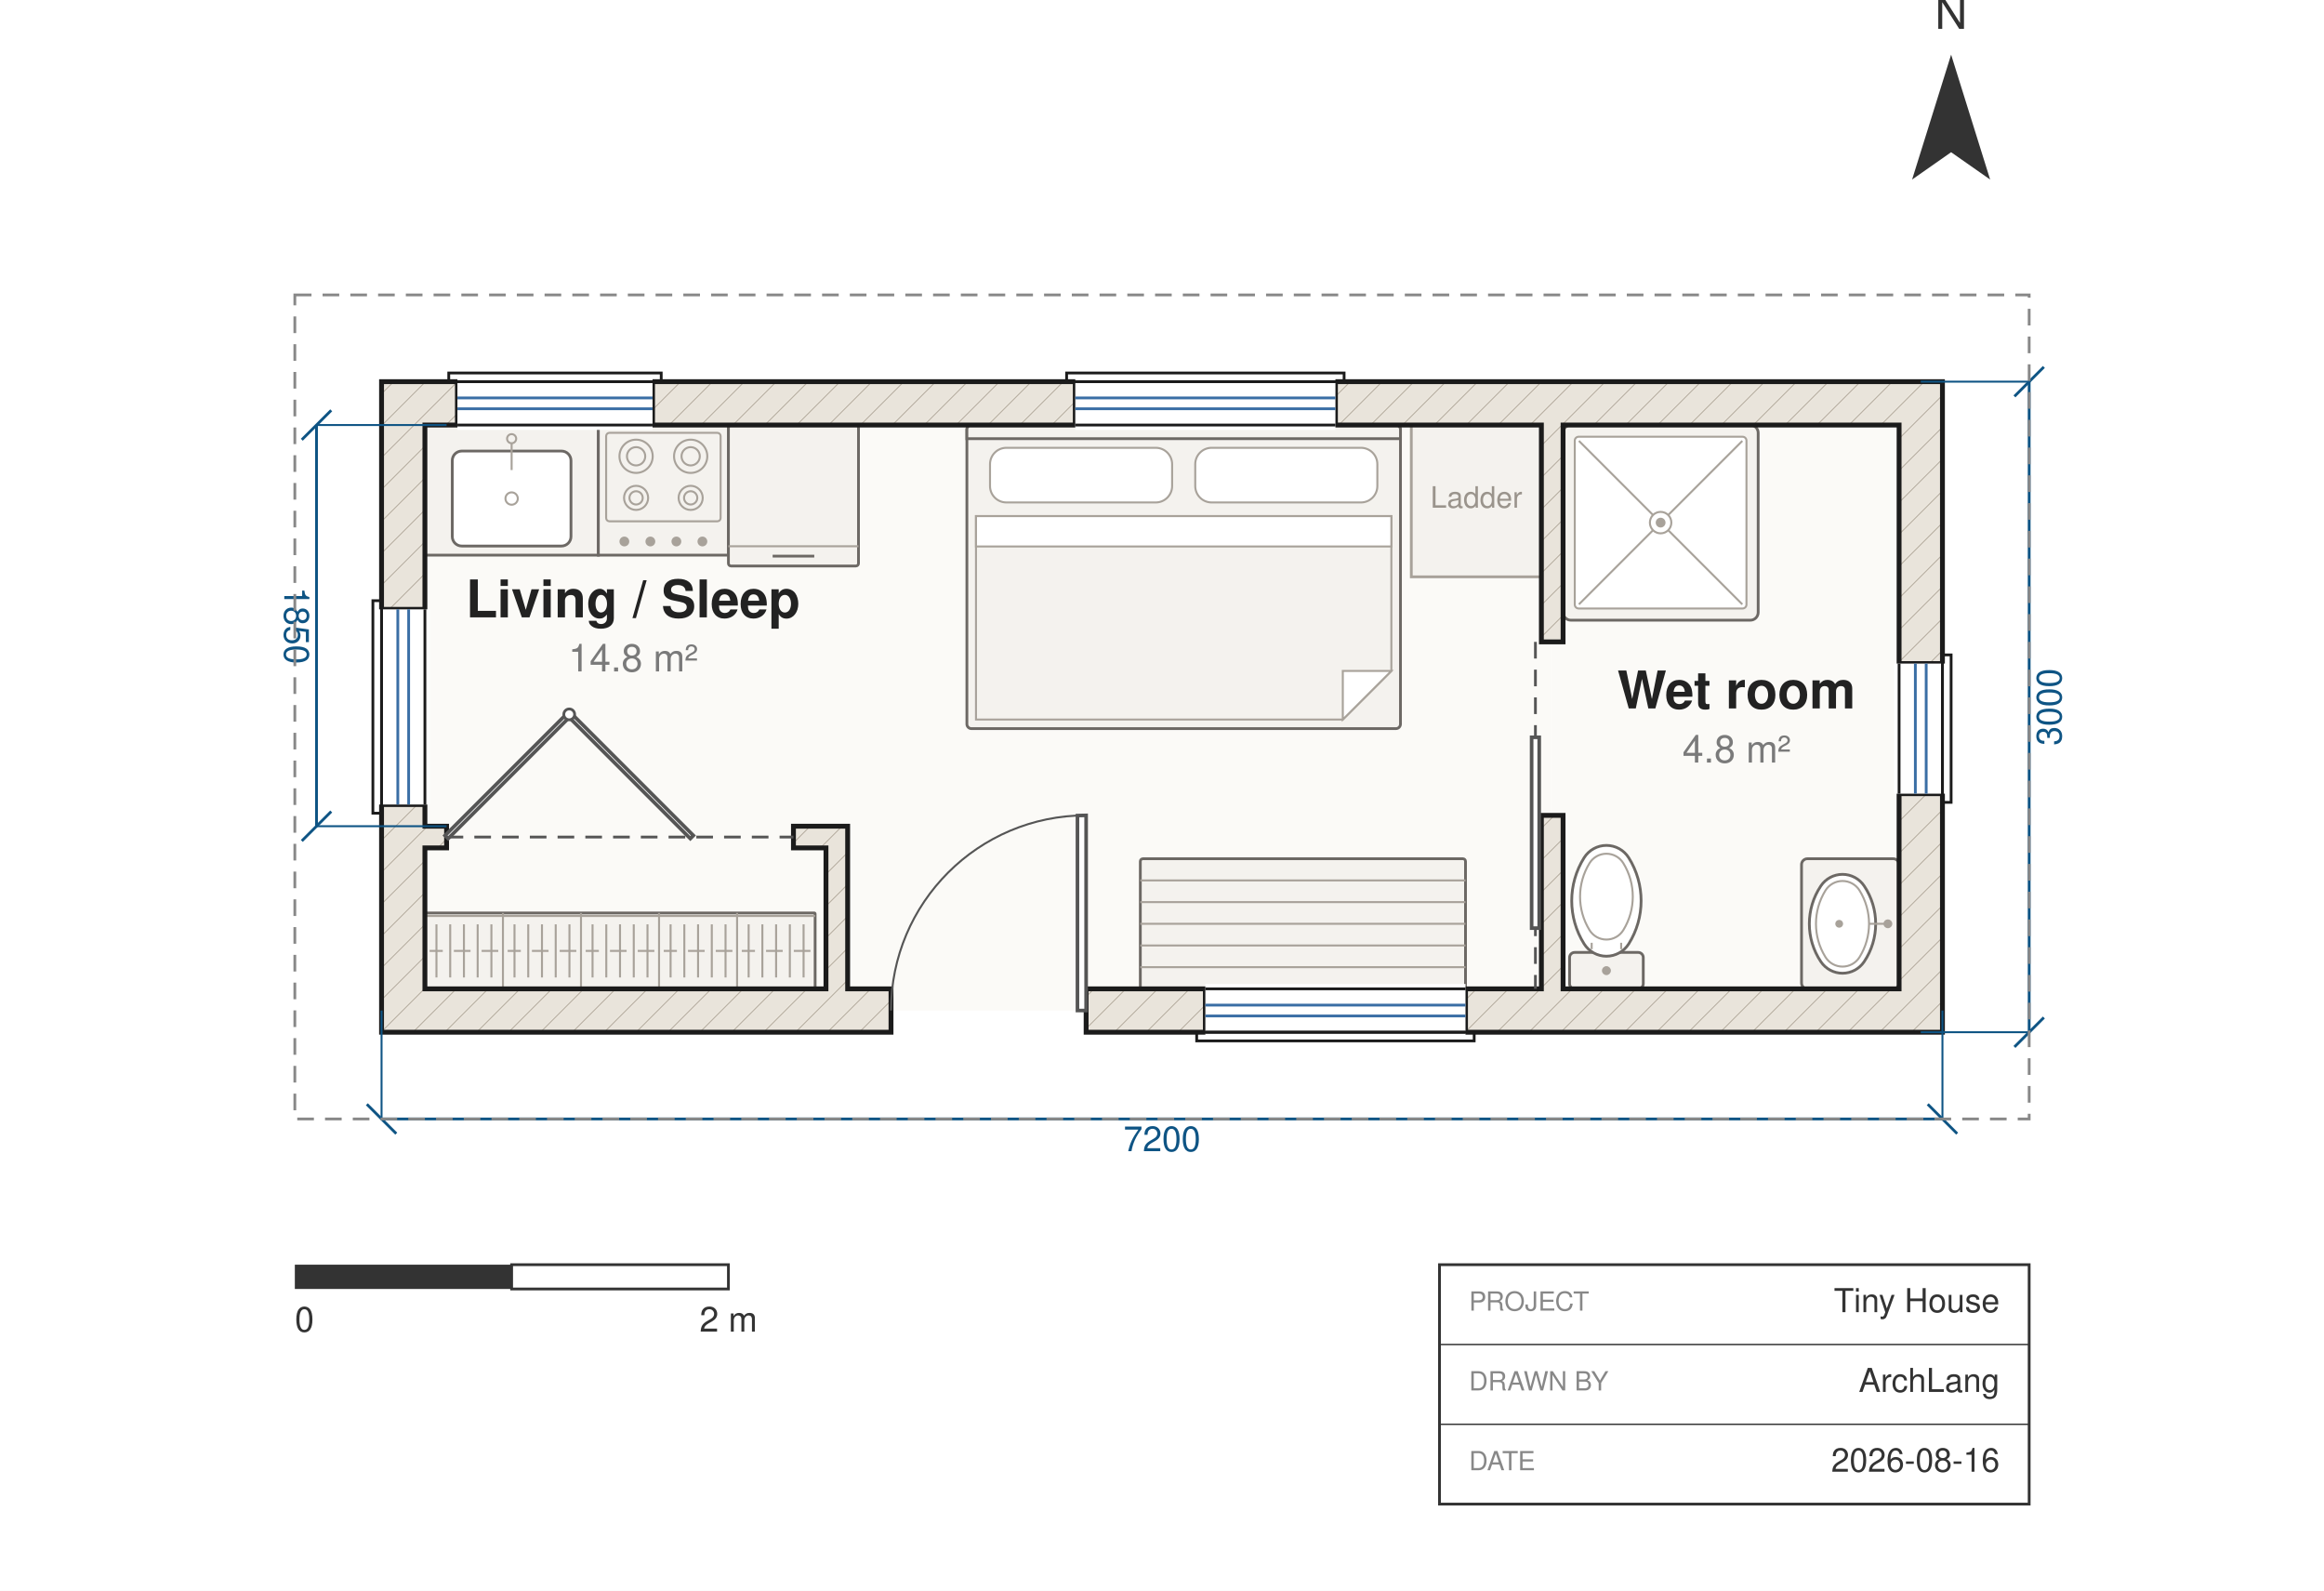
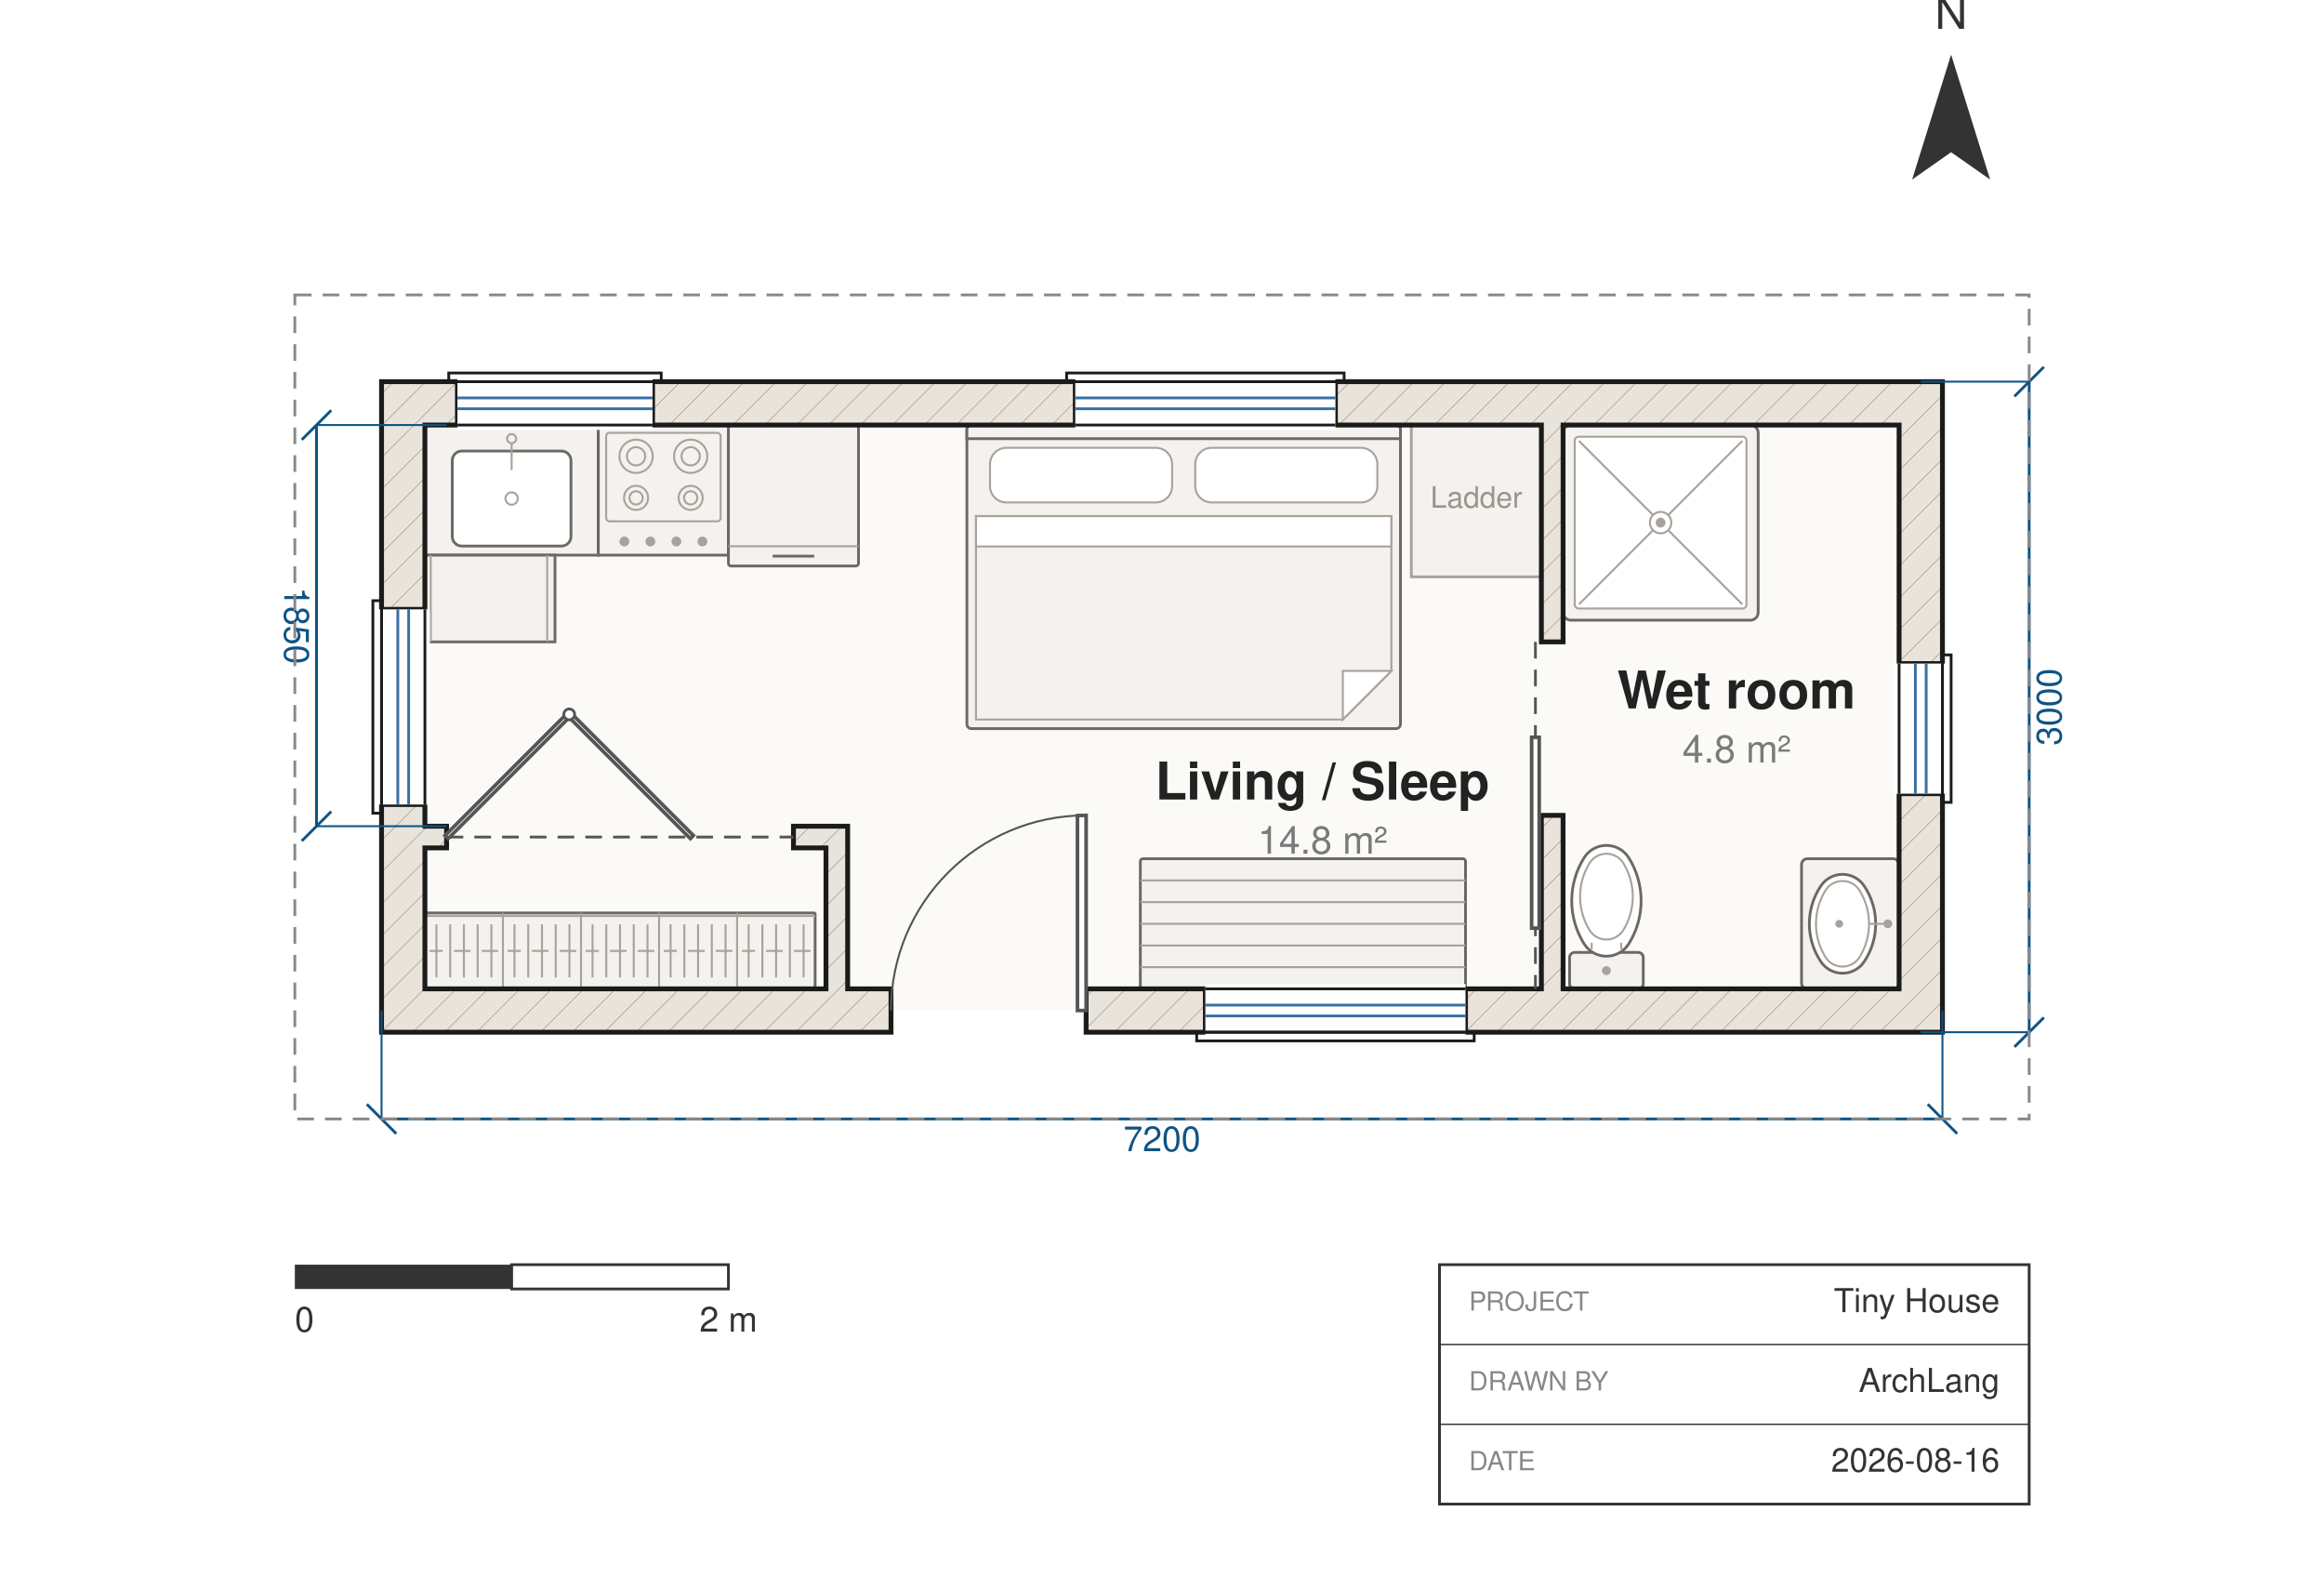
<svg xmlns="http://www.w3.org/2000/svg" viewBox="-1860 -1860 10720 7336" font-family="Helvetica, Arial, sans-serif">
  <defs>
    <pattern id="poche" patternUnits="userSpaceOnUse" width="104" height="104" patternTransform="rotate(45)">
      <rect width="104" height="104" fill="#e9e4db" />
      <line x1="0" y1="0" x2="0" y2="104" stroke="#b9b1a4" stroke-width="8.96" />
    </pattern>
  </defs>
  <rect x="-1860" y="-1860" width="10720" height="7336" fill="#ffffff" />
  <g id="A-FLOR">
    <polygon points="0,0 5300,0 5300,2800 0,2800" fill="#fbfaf7" />
    <polygon points="5300,0 7000,0 7000,2800 5300,2800" fill="#fbfaf7" />
  </g>
  <g id="A-FURN">
    <polygon points="100,100 900,100 900,700 100,700" fill="#f4f2ee" stroke="#6c6864" stroke-width="12.8" />
    <path d="M 270.05,220 L 729.95,220 A 43.8 43.8 0 0 1 773.75,263.8 L 773.75,614.2 A 43.8 43.8 0 0 1 729.95,658 L 270.05,658 A 43.8 43.8 0 0 1 226.25,614.2 L 226.25,263.8 A 43.8 43.8 0 0 1 270.05,220 Z" fill="#ffffff" stroke="#6c6864" stroke-width="12.8" />
    <circle cx="500" cy="439" r="28.47" fill="#ffffff" stroke="#a8a29a" stroke-width="9.24" />
    <circle cx="500" cy="163" r="21" fill="none" stroke="#a8a29a" stroke-width="9.24" />
    <line x1="500" y1="184" x2="500" y2="307.6" stroke="#a8a29a" stroke-width="9.24" />
    <polygon points="900,100 1500,100 1500,700 900,700" fill="#f4f2ee" stroke="#6c6864" stroke-width="12.8" />
    <path d="M 951,136 L 1449,136 A 15 15 0 0 1 1464,151 L 1464,529 A 15 15 0 0 1 1449,544 L 951,544 A 15 15 0 0 1 936,529 L 936,151 A 15 15 0 0 1 951,136 Z" fill="none" stroke="#a8a29a" stroke-width="9.24" />
    <circle cx="1074.12" cy="244.12" r="76.7" fill="none" stroke="#a8a29a" stroke-width="9.24" />
    <circle cx="1074.12" cy="244.12" r="42.19" fill="none" stroke="#a8a29a" stroke-width="9.24" />
    <circle cx="1325.88" cy="244.12" r="76.7" fill="none" stroke="#a8a29a" stroke-width="9.24" />
    <circle cx="1325.88" cy="244.12" r="42.19" fill="none" stroke="#a8a29a" stroke-width="9.24" />
    <circle cx="1074.12" cy="435.88" r="55.61" fill="none" stroke="#a8a29a" stroke-width="9.24" />
    <circle cx="1074.12" cy="435.88" r="30.59" fill="none" stroke="#a8a29a" stroke-width="9.24" />
    <circle cx="1325.88" cy="435.88" r="55.61" fill="none" stroke="#a8a29a" stroke-width="9.24" />
    <circle cx="1325.88" cy="435.88" r="30.59" fill="none" stroke="#a8a29a" stroke-width="9.24" />
    <circle cx="1020" cy="637" r="18" fill="#a8a29a" stroke="#a8a29a" stroke-width="9.24" />
    <circle cx="1140" cy="637" r="18" fill="#a8a29a" stroke="#a8a29a" stroke-width="9.24" />
    <circle cx="1260" cy="637" r="18" fill="#a8a29a" stroke="#a8a29a" stroke-width="9.24" />
    <circle cx="1380" cy="637" r="18" fill="#a8a29a" stroke="#a8a29a" stroke-width="9.24" />
    <path d="M 1512,100 L 2088,100 A 12 12 0 0 1 2100,112 L 2100,738 A 12 12 0 0 1 2088,750 L 1512,750 A 12 12 0 0 1 1500,738 L 1500,112 A 12 12 0 0 1 1512,100 Z" fill="#f4f2ee" stroke="#6c6864" stroke-width="12.8" />
    <line x1="1500" y1="659" x2="2100" y2="659" stroke="#a8a29a" stroke-width="9.24" />
    <line x1="1704" y1="704.5" x2="1896" y2="704.5" stroke="#6c6864" stroke-width="12.8" />
+     <polygon points="100,1100 100,700 700,700 700,1100" fill="#f4f2ee" stroke="#6c6864" stroke-width="12.8" />
+     <line x1="127" y1="1100" x2="127" y2="700" stroke="#a8a29a" stroke-width="9.24" />
+     <line x1="664" y1="1100" x2="664" y2="700" stroke="#a8a29a" stroke-width="9.24" />
    <path d="M 5386,100 L 6214,100 A 36 36 0 0 1 6250,136 L 6250,964 A 36 36 0 0 1 6214,1000 L 5386,1000 A 36 36 0 0 1 5350,964 L 5350,136 A 36 36 0 0 1 5386,100 Z" fill="#f4f2ee" stroke="#6c6864" stroke-width="12.8" />
    <path d="M 5422,154 L 6178,154 A 18 18 0 0 1 6196,172 L 6196,928 A 18 18 0 0 1 6178,946 L 5422,946 A 18 18 0 0 1 5404,928 L 5404,172 A 18 18 0 0 1 5422,154 Z" fill="#ffffff" stroke="#a8a29a" stroke-width="9.24" />
    <line x1="5423.09" y1="173.09" x2="5765" y2="515" stroke="#a8a29a" stroke-width="9.24" />
    <line x1="6176.91" y1="173.09" x2="5835" y2="515" stroke="#a8a29a" stroke-width="9.24" />
    <line x1="6176.91" y1="926.91" x2="5835" y2="585" stroke="#a8a29a" stroke-width="9.24" />
    <line x1="5423.09" y1="926.91" x2="5765" y2="585" stroke="#a8a29a" stroke-width="9.24" />
    <circle cx="5800" cy="550" r="49.5" fill="none" stroke="#a8a29a" stroke-width="9.24" />
    <circle cx="5800" cy="550" r="18" fill="#a8a29a" stroke="#a8a29a" stroke-width="9.24" />
    <path d="M 5696.48,2700 L 5403.52,2700 A 23.52 23.52 0 0 1 5380,2676.48 L 5380,2555.52 A 23.52 23.52 0 0 1 5403.52,2532 L 5696.48,2532 A 23.52 23.52 0 0 1 5720,2555.52 L 5720,2676.48 A 23.52 23.52 0 0 1 5696.48,2700 Z" fill="#f4f2ee" stroke="#6c6864" stroke-width="12.8" />
    <path d="M 5550,2038.5 A 121.51 121.51 0 0 1 5652.98,2095.52 A 373.97 373.97 0 0 1 5652.98,2492.48 A 121.51 121.51 0 0 1 5550,2549.5 A 121.51 121.51 0 0 1 5447.02,2492.48 A 373.97 373.97 0 0 1 5447.02,2095.52 A 121.51 121.51 0 0 1 5550,2038.5 Z" fill="#ffffff" stroke="#6c6864" stroke-width="12.8" />
    <path d="M 5550,2076.9 A 91.53 91.53 0 0 1 5627.99,2120.51 A 294.71 294.71 0 0 1 5627.99,2429.09 A 91.53 91.53 0 0 1 5550,2472.7 A 91.53 91.53 0 0 1 5472.01,2429.09 A 294.71 294.71 0 0 1 5472.01,2120.51 A 91.53 91.53 0 0 1 5550,2076.9 Z" fill="#ffffff" stroke="#a8a29a" stroke-width="9.24" />
    <line x1="5618" y1="2517.18" x2="5618" y2="2487.52" stroke="#a8a29a" stroke-width="9.24" />
    <line x1="5482" y1="2517.18" x2="5482" y2="2487.52" stroke="#a8a29a" stroke-width="9.24" />
    <circle cx="5550" cy="2616" r="16" fill="#a8a29a" stroke="#a8a29a" stroke-width="9.24" />
    <path d="M 6900,2127 L 6900,2673 A 27 27 0 0 1 6873,2700 L 6477,2700 A 27 27 0 0 1 6450,2673 L 6450,2127 A 27 27 0 0 1 6477,2100 L 6873,2100 A 27 27 0 0 1 6900,2127 Z" fill="#f4f2ee" stroke="#6c6864" stroke-width="12.8" />
    <path d="M 6639,2628 A 120.17 120.17 0 0 1 6539.21,2574.79 A 313.68 313.68 0 0 1 6539.21,2225.21 A 120.17 120.17 0 0 1 6639,2172 A 120.17 120.17 0 0 1 6738.79,2225.21 A 313.68 313.68 0 0 1 6738.79,2574.79 A 120.17 120.17 0 0 1 6639,2628 Z" fill="#ffffff" stroke="#6c6864" stroke-width="12.8" />
    <path d="M 6639,2597.4 A 92.52 92.52 0 0 1 6560.37,2553.63 A 291.54 291.54 0 0 1 6560.37,2246.37 A 92.52 92.52 0 0 1 6639,2202.6 A 92.52 92.52 0 0 1 6717.63,2246.37 A 291.54 291.54 0 0 1 6717.63,2553.63 A 92.52 92.52 0 0 1 6639,2597.4 Z" fill="#ffffff" stroke="#a8a29a" stroke-width="9.24" />
    <circle cx="6848.25" cy="2400" r="15.75" fill="#a8a29a" stroke="#a8a29a" stroke-width="9.24" />
    <line x1="6848.25" y1="2400" x2="6760.5" y2="2400" stroke="#a8a29a" stroke-width="9.24" />
    <circle cx="6623.7" cy="2400" r="13.5" fill="#a8a29a" stroke="#a8a29a" stroke-width="9.24" />
    <path d="M 2621,100 L 4579,100 A 21 21 0 0 1 4600,121 L 4600,1479 A 21 21 0 0 1 4579,1500 L 2621,1500 A 21 21 0 0 1 2600,1479 L 2600,121 A 21 21 0 0 1 2621,100 Z" fill="#f4f2ee" stroke="#6c6864" stroke-width="12.8" />
    <path d="M 2621,100 L 4579,100 A 21 21 0 0 1 4600,121 L 4600,163 L 2600,163 L 2600,121 A 21 21 0 0 1 2621,100 Z" fill="#f4f2ee" stroke="#6c6864" stroke-width="12.8" />
    <path d="M 2782.27,205 L 3471.07,205 A 75.6 75.6 0 0 1 3546.67,280.6 L 3546.67,381.4 A 75.6 75.6 0 0 1 3471.07,457 L 2782.27,457 A 75.6 75.6 0 0 1 2706.67,381.4 L 2706.67,280.6 A 75.6 75.6 0 0 1 2782.27,205 Z" fill="#ffffff" stroke="#a8a29a" stroke-width="9.24" />
    <path d="M 3728.93,205 L 4417.73,205 A 75.6 75.6 0 0 1 4493.33,280.6 L 4493.33,381.4 A 75.6 75.6 0 0 1 4417.73,457 L 3728.93,457 A 75.6 75.6 0 0 1 3653.33,381.4 L 3653.33,280.6 A 75.6 75.6 0 0 1 3728.93,205 Z" fill="#ffffff" stroke="#a8a29a" stroke-width="9.24" />
    <polygon points="2642,520 4558,520 4558,1234 4334,1458 2642,1458" fill="#f4f2ee" stroke="#a8a29a" stroke-width="9.24" />
    <polygon points="2642,520 4558,520 4558,660 2642,660" fill="#ffffff" stroke="#a8a29a" stroke-width="9.24" />
    <polygon points="4558,1234 4334,1458 4334,1234" fill="#ffffff" stroke="#a8a29a" stroke-width="9.24" />
    <path d="M 3412,2100 L 4888,2100 A 12 12 0 0 1 4900,2112 L 4900,2688 A 12 12 0 0 1 4888,2700 L 3412,2700 A 12 12 0 0 1 3400,2688 L 3400,2112 A 12 12 0 0 1 3412,2100 Z" fill="#f4f2ee" stroke="#6c6864" stroke-width="12.8" />
    <line x1="3400" y1="2200" x2="4900" y2="2200" stroke="#a8a29a" stroke-width="9.24" />
    <line x1="3400" y1="2300" x2="4900" y2="2300" stroke="#a8a29a" stroke-width="9.24" />
    <line x1="3400" y1="2400" x2="4900" y2="2400" stroke="#a8a29a" stroke-width="9.24" />
    <line x1="3400" y1="2500" x2="4900" y2="2500" stroke="#a8a29a" stroke-width="9.24" />
    <line x1="3400" y1="2600" x2="4900" y2="2600" stroke="#a8a29a" stroke-width="9.24" />
    <path d="M 1896.5,2700 L 103.5,2700 A 3.5 3.5 0 0 1 100,2696.5 L 100,2353.5 A 3.5 3.5 0 0 1 103.5,2350 L 1896.5,2350 A 3.5 3.5 0 0 1 1900,2353.5 L 1900,2696.5 A 3.5 3.5 0 0 1 1896.5,2700 Z" fill="#f4f2ee" stroke="#6c6864" stroke-width="12.8" />
    <line x1="1900" y1="2364" x2="100" y2="2364" stroke="#a8a29a" stroke-width="9.24" />
    <line x1="1540" y1="2700" x2="1540" y2="2350" stroke="#a8a29a" stroke-width="9.24" />
    <line x1="1180" y1="2700" x2="1180" y2="2350" stroke="#a8a29a" stroke-width="9.24" />
    <line x1="820" y1="2700" x2="820" y2="2350" stroke="#a8a29a" stroke-width="9.24" />
    <line x1="460" y1="2700" x2="460" y2="2350" stroke="#a8a29a" stroke-width="9.24" />
    <line x1="1878.4" y1="2525" x2="1561.6" y2="2525" stroke="#a8a29a" stroke-width="9.24" stroke-dasharray="76.8 51.2" />
    <line x1="1846.72" y1="2647.5" x2="1846.72" y2="2402.5" stroke="#a8a29a" stroke-width="9.24" />
    <line x1="1783.36" y1="2647.5" x2="1783.36" y2="2402.5" stroke="#a8a29a" stroke-width="9.24" />
    <line x1="1720" y1="2647.5" x2="1720" y2="2402.5" stroke="#a8a29a" stroke-width="9.24" />
    <line x1="1656.64" y1="2647.5" x2="1656.64" y2="2402.5" stroke="#a8a29a" stroke-width="9.24" />
    <line x1="1593.28" y1="2647.5" x2="1593.28" y2="2402.5" stroke="#a8a29a" stroke-width="9.24" />
    <line x1="1518.4" y1="2525" x2="1201.6" y2="2525" stroke="#a8a29a" stroke-width="9.24" stroke-dasharray="76.8 51.2" />
    <line x1="1486.72" y1="2647.5" x2="1486.72" y2="2402.5" stroke="#a8a29a" stroke-width="9.24" />
    <line x1="1423.36" y1="2647.5" x2="1423.36" y2="2402.5" stroke="#a8a29a" stroke-width="9.24" />
    <line x1="1360" y1="2647.5" x2="1360" y2="2402.5" stroke="#a8a29a" stroke-width="9.24" />
    <line x1="1296.64" y1="2647.5" x2="1296.64" y2="2402.5" stroke="#a8a29a" stroke-width="9.24" />
    <line x1="1233.28" y1="2647.5" x2="1233.28" y2="2402.5" stroke="#a8a29a" stroke-width="9.24" />
    <line x1="1158.4" y1="2525" x2="841.6" y2="2525" stroke="#a8a29a" stroke-width="9.24" stroke-dasharray="76.8 51.2" />
    <line x1="1126.72" y1="2647.5" x2="1126.72" y2="2402.5" stroke="#a8a29a" stroke-width="9.24" />
    <line x1="1063.36" y1="2647.5" x2="1063.36" y2="2402.5" stroke="#a8a29a" stroke-width="9.24" />
    <line x1="1000" y1="2647.5" x2="1000" y2="2402.5" stroke="#a8a29a" stroke-width="9.24" />
    <line x1="936.64" y1="2647.5" x2="936.64" y2="2402.5" stroke="#a8a29a" stroke-width="9.24" />
    <line x1="873.28" y1="2647.5" x2="873.28" y2="2402.5" stroke="#a8a29a" stroke-width="9.24" />
    <line x1="798.4" y1="2525" x2="481.6" y2="2525" stroke="#a8a29a" stroke-width="9.24" stroke-dasharray="76.8 51.2" />
    <line x1="766.72" y1="2647.5" x2="766.72" y2="2402.5" stroke="#a8a29a" stroke-width="9.24" />
    <line x1="703.36" y1="2647.5" x2="703.36" y2="2402.5" stroke="#a8a29a" stroke-width="9.24" />
    <line x1="640" y1="2647.5" x2="640" y2="2402.5" stroke="#a8a29a" stroke-width="9.24" />
    <line x1="576.64" y1="2647.5" x2="576.64" y2="2402.5" stroke="#a8a29a" stroke-width="9.24" />
    <line x1="513.28" y1="2647.5" x2="513.28" y2="2402.5" stroke="#a8a29a" stroke-width="9.24" />
    <line x1="438.4" y1="2525" x2="121.6" y2="2525" stroke="#a8a29a" stroke-width="9.24" stroke-dasharray="76.8 51.2" />
    <line x1="406.72" y1="2647.5" x2="406.72" y2="2402.5" stroke="#a8a29a" stroke-width="9.24" />
    <line x1="343.36" y1="2647.5" x2="343.36" y2="2402.5" stroke="#a8a29a" stroke-width="9.24" />
    <line x1="280" y1="2647.5" x2="280" y2="2402.5" stroke="#a8a29a" stroke-width="9.24" />
    <line x1="216.64" y1="2647.5" x2="216.64" y2="2402.5" stroke="#a8a29a" stroke-width="9.24" />
    <line x1="153.28" y1="2647.5" x2="153.28" y2="2402.5" stroke="#a8a29a" stroke-width="9.24" />
    <polygon points="4650,100 5250,100 5250,800 4650,800" fill="#f4f2ee" stroke="#a8a29a" stroke-width="12.8" />
    <text x="4950" y="450" font-size="136" fill="#9a948c" text-anchor="middle" dominant-baseline="central">Ladder</text>
  </g>
  <g id="A-WALL">
    <path d="M -100,-100 L 250,-100 L 250,100 L 100,100 L 100,950 L -100,950 Z M -100,1850 L 100,1850 L 100,1950 L 200,1950 L 200,2050 L 100,2050 L 100,2700 L 1950,2700 L 1950,2050 L 1800,2050 L 1800,1950 L 2050,1950 L 2050,2700 L 2250,2700 L 2250,2900 L -100,2900 Z M 1150,-100 L 3100,-100 L 3100,100 L 1150,100 Z M 3150,2700 L 3700,2700 L 3700,2900 L 3150,2900 Z M 4300,-100 L 7100,-100 L 7100,1200 L 6900,1200 L 6900,100 L 5350,100 L 5350,1100 L 5250,1100 L 5250,100 L 4300,100 Z M 4900,2700 L 5250,2700 L 5250,1900 L 5350,1900 L 5350,2700 L 6900,2700 L 6900,1800 L 7100,1800 L 7100,2900 L 4900,2900 Z" fill="url(#poche)" fill-rule="nonzero" />
    <path d="M -100,-100 L 250,-100 L 250,100 L 100,100 L 100,950 L -100,950 Z M -100,1850 L 100,1850 L 100,1950 L 200,1950 L 200,2050 L 100,2050 L 100,2700 L 1950,2700 L 1950,2050 L 1800,2050 L 1800,1950 L 2050,1950 L 2050,2700 L 2250,2700 L 2250,2900 L -100,2900 Z M 1150,-100 L 3100,-100 L 3100,100 L 1150,100 Z M 3150,2700 L 3700,2700 L 3700,2900 L 3150,2900 Z M 4300,-100 L 7100,-100 L 7100,1200 L 6900,1200 L 6900,100 L 5350,100 L 5350,1100 L 5250,1100 L 5250,100 L 4300,100 Z M 4900,2700 L 5250,2700 L 5250,1900 L 5350,1900 L 5350,2700 L 6900,2700 L 6900,1800 L 7100,1800 L 7100,2900 L 4900,2900 Z" fill="none" stroke="#1b1b1b" stroke-width="22.4" stroke-linejoin="miter" stroke-miterlimit="4" />
  </g>
  <g id="A-DOOR">
    <polygon points="3150,2700 2250,2700 2250,2900 3150,2900" fill="none" />
    <polygon points="3150,2800 3150,1900 3110,1900.89 3110,2800" fill="#ffffff" stroke="#555555" stroke-width="16.64" />
    <path d="M 3150,1900 A 900 900 0 0 0 2250,2800" fill="none" stroke="#555555" stroke-width="9.24" />
    <polygon points="5250,1100 5250,1900 5350,1900 5350,1100" fill="none" />
    <line x1="5222.5" y1="1100" x2="5222.5" y2="2700" stroke="#555555" stroke-width="12.8" stroke-dasharray="76.8 51.2" />
    <polygon points="5240,1540 5240,2420 5205,2420 5205,1540" fill="#ffffff" stroke="#555555" stroke-width="16.64" />
    <polygon points="200,2050 1800,2050 1800,1950 200,1950" fill="none" />
    <line x1="200" y1="2000" x2="1800" y2="2000" stroke="#555555" stroke-width="12.8" stroke-dasharray="76.8 51.2" />
    <polygon points="192.93,1992.93 758.61,1427.24 772.76,1441.39 207.07,2007.07" fill="#ffffff" stroke="#555555" stroke-width="16.64" />
    <polygon points="772.76,1427.24 1338.44,1992.93 1324.3,2007.07 758.61,1441.39" fill="#ffffff" stroke="#555555" stroke-width="16.64" />
    <circle cx="765.69" cy="1434.31" r="25" fill="#ffffff" stroke="#555555" stroke-width="12.8" />
  </g>
  <g id="A-GLAZ">
    <polygon points="250,122.4 1150,122.4 1150,-122.4 250,-122.4" fill="#ffffff" />
    <line x1="250" y1="100" x2="1150" y2="100" stroke="#1b1b1b" stroke-width="12.8" />
    <line x1="250" y1="-100" x2="1150" y2="-100" stroke="#1b1b1b" stroke-width="12.8" />
    <line x1="250" y1="25" x2="1150" y2="25" stroke="#3a6ea5" stroke-width="12.8" />
    <line x1="250" y1="-25" x2="1150" y2="-25" stroke="#3a6ea5" stroke-width="12.8" />
    <polygon points="210,-100 210,-140 1190,-140 1190,-100" fill="none" stroke="#1b1b1b" stroke-width="12.8" />
    <polygon points="3100,122.4 4300,122.4 4300,-122.4 3100,-122.4" fill="#ffffff" />
    <line x1="3100" y1="100" x2="4300" y2="100" stroke="#1b1b1b" stroke-width="12.8" />
    <line x1="3100" y1="-100" x2="4300" y2="-100" stroke="#1b1b1b" stroke-width="12.8" />
    <line x1="3100" y1="25" x2="4300" y2="25" stroke="#3a6ea5" stroke-width="12.8" />
    <line x1="3100" y1="-25" x2="4300" y2="-25" stroke="#3a6ea5" stroke-width="12.8" />
    <polygon points="3060,-100 3060,-140 4340,-140 4340,-100" fill="none" stroke="#1b1b1b" stroke-width="12.8" />
    <polygon points="122.4,1850 122.4,950 -122.4,950 -122.4,1850" fill="#ffffff" />
    <line x1="100" y1="1850" x2="100" y2="950" stroke="#1b1b1b" stroke-width="12.8" />
    <line x1="-100" y1="1850" x2="-100" y2="950" stroke="#1b1b1b" stroke-width="12.8" />
    <line x1="25" y1="1850" x2="25" y2="950" stroke="#3a6ea5" stroke-width="12.8" />
    <line x1="-25" y1="1850" x2="-25" y2="950" stroke="#3a6ea5" stroke-width="12.8" />
    <polygon points="-100,1890 -140,1890 -140,910 -100,910" fill="none" stroke="#1b1b1b" stroke-width="12.8" />
    <polygon points="4900,2677.6 3700,2677.6 3700,2922.4 4900,2922.4" fill="#ffffff" />
    <line x1="4900" y1="2700" x2="3700" y2="2700" stroke="#1b1b1b" stroke-width="12.8" />
    <line x1="4900" y1="2900" x2="3700" y2="2900" stroke="#1b1b1b" stroke-width="12.8" />
    <line x1="4900" y1="2775" x2="3700" y2="2775" stroke="#3a6ea5" stroke-width="12.8" />
    <line x1="4900" y1="2825" x2="3700" y2="2825" stroke="#3a6ea5" stroke-width="12.8" />
    <polygon points="4940,2900 4940,2940 3660,2940 3660,2900" fill="none" stroke="#1b1b1b" stroke-width="12.8" />
    <polygon points="6877.6,1200 6877.6,1800 7122.4,1800 7122.4,1200" fill="#ffffff" />
    <line x1="6900" y1="1200" x2="6900" y2="1800" stroke="#1b1b1b" stroke-width="12.8" />
    <line x1="7100" y1="1200" x2="7100" y2="1800" stroke="#1b1b1b" stroke-width="12.8" />
    <line x1="6975" y1="1200" x2="6975" y2="1800" stroke="#3a6ea5" stroke-width="12.8" />
    <line x1="7025" y1="1200" x2="7025" y2="1800" stroke="#3a6ea5" stroke-width="12.8" />
    <polygon points="7100,1160 7140,1160 7140,1840 7100,1840" fill="none" stroke="#1b1b1b" stroke-width="12.8" />
  </g>
  <g id="A-ANNO-TEXT">
-     <text x="1060" y="932" font-size="240" fill="#222222" text-anchor="middle" dominant-baseline="central" font-weight="600">Living / Sleep</text>
-     <text x="1060" y="1196" font-size="176" fill="#7a7a7a" text-anchor="middle" dominant-baseline="central">14.8 m²</text>
+     <text x="4240" y="1772" font-size="240" fill="#222222" text-anchor="middle" dominant-baseline="central" font-weight="600">Living / Sleep</text>
+     <text x="4240" y="2036" font-size="176" fill="#7a7a7a" text-anchor="middle" dominant-baseline="central">14.8 m²</text>
    <text x="6150" y="1352" font-size="240" fill="#222222" text-anchor="middle" dominant-baseline="central" font-weight="600">Wet room</text>
    <text x="6150" y="1616" font-size="176" fill="#7a7a7a" text-anchor="middle" dominant-baseline="central">4.8 m²</text>
  </g>
  <g id="A-ANNO-DIMS">
    <line x1="200" y1="100" x2="-400" y2="100" stroke="#0E5484" stroke-width="8.96" />
    <line x1="200" y1="1950" x2="-400" y2="1950" stroke="#0E5484" stroke-width="8.96" />
    <line x1="-400" y1="100" x2="-400" y2="1950" stroke="#0E5484" stroke-width="12.8" />
    <line x1="-467.88" y1="167.88" x2="-332.12" y2="32.12" stroke="#0E5484" stroke-width="12.8" />
    <line x1="-467.88" y1="2017.88" x2="-332.12" y2="1882.12" stroke="#0E5484" stroke-width="12.8" />
    <text x="-512" y="1025" font-size="160" fill="#0E5484" text-anchor="middle" dominant-baseline="central" transform="rotate(90 -512 1025)">1850</text>
    <line x1="-100" y1="2800" x2="-100" y2="3300" stroke="#0E5484" stroke-width="8.96" />
    <line x1="7100" y1="2800" x2="7100" y2="3300" stroke="#0E5484" stroke-width="8.96" />
    <line x1="-100" y1="3300" x2="7100" y2="3300" stroke="#0E5484" stroke-width="12.8" />
    <line x1="-32.12" y1="3367.88" x2="-167.88" y2="3232.12" stroke="#0E5484" stroke-width="12.8" />
    <line x1="7167.88" y1="3367.88" x2="7032.12" y2="3232.12" stroke="#0E5484" stroke-width="12.8" />
    <text x="3500" y="3412" font-size="160" fill="#0E5484" text-anchor="middle" dominant-baseline="central" transform="rotate(0 3500 3412)">7200</text>
    <line x1="7000" y1="2900" x2="7500" y2="2900" stroke="#0E5484" stroke-width="8.96" />
    <line x1="7000" y1="-100" x2="7500" y2="-100" stroke="#0E5484" stroke-width="8.96" />
    <line x1="7500" y1="2900" x2="7500" y2="-100" stroke="#0E5484" stroke-width="12.8" />
    <line x1="7567.88" y1="2832.12" x2="7432.12" y2="2967.88" stroke="#0E5484" stroke-width="12.8" />
    <line x1="7567.88" y1="-167.88" x2="7432.12" y2="-32.12" stroke="#0E5484" stroke-width="12.8" />
    <text x="7612" y="1400" font-size="160" fill="#0E5484" text-anchor="middle" dominant-baseline="central" transform="rotate(-90 7612 1400)">3000</text>
  </g>
  <g id="A-ROOF">
    <polygon points="-500,-500 7500,-500 7500,3300 -500,3300" fill="none" stroke="#888888" stroke-width="12.8" stroke-dasharray="76.8 51.2" />
  </g>
  <g>
    <polygon points="7140,-1608 6960,-1032 7140,-1158 7320,-1032" fill="#333333" transform="rotate(0 7140 -1248)" />
    <text x="7140" y="-1774.4" font-size="208" fill="#333333" text-anchor="middle" dominant-baseline="central">N</text>
  </g>
  <g>
    <rect x="-500" y="3972" width="1000" height="112" fill="#333333" />
    <rect x="500" y="3972" width="1000" height="112" fill="none" stroke="#333333" stroke-width="12.8" />
    <text x="-500" y="4244" font-size="160" fill="#333333" text-anchor="start" dominant-baseline="central">0</text>
    <text x="1500" y="4244" font-size="160" fill="#333333" text-anchor="middle" dominant-baseline="central">2 m</text>
  </g>
  <g>
    <rect x="4780" y="3972" width="2720" height="1104" fill="none" stroke="#333333" stroke-width="12.8" />
    <text x="4916" y="4156" font-size="121.6" fill="#888888" dominant-baseline="central">PROJECT</text>
    <text x="7364" y="4156" font-size="152" fill="#333333" text-anchor="end" dominant-baseline="central">Tiny House</text>
    <text x="4916" y="4524" font-size="121.6" fill="#888888" dominant-baseline="central">DRAWN BY</text>
    <text x="7364" y="4524" font-size="152" fill="#333333" text-anchor="end" dominant-baseline="central">ArchLang</text>
    <line x1="4780" y1="4340" x2="7500" y2="4340" stroke="#333333" stroke-width="6.4" />
    <text x="4916" y="4892" font-size="121.6" fill="#888888" dominant-baseline="central">DATE</text>
    <text x="7364" y="4892" font-size="152" fill="#333333" text-anchor="end" dominant-baseline="central">2026-08-16</text>
    <line x1="4780" y1="4708" x2="7500" y2="4708" stroke="#333333" stroke-width="6.4" />
  </g>
</svg>
